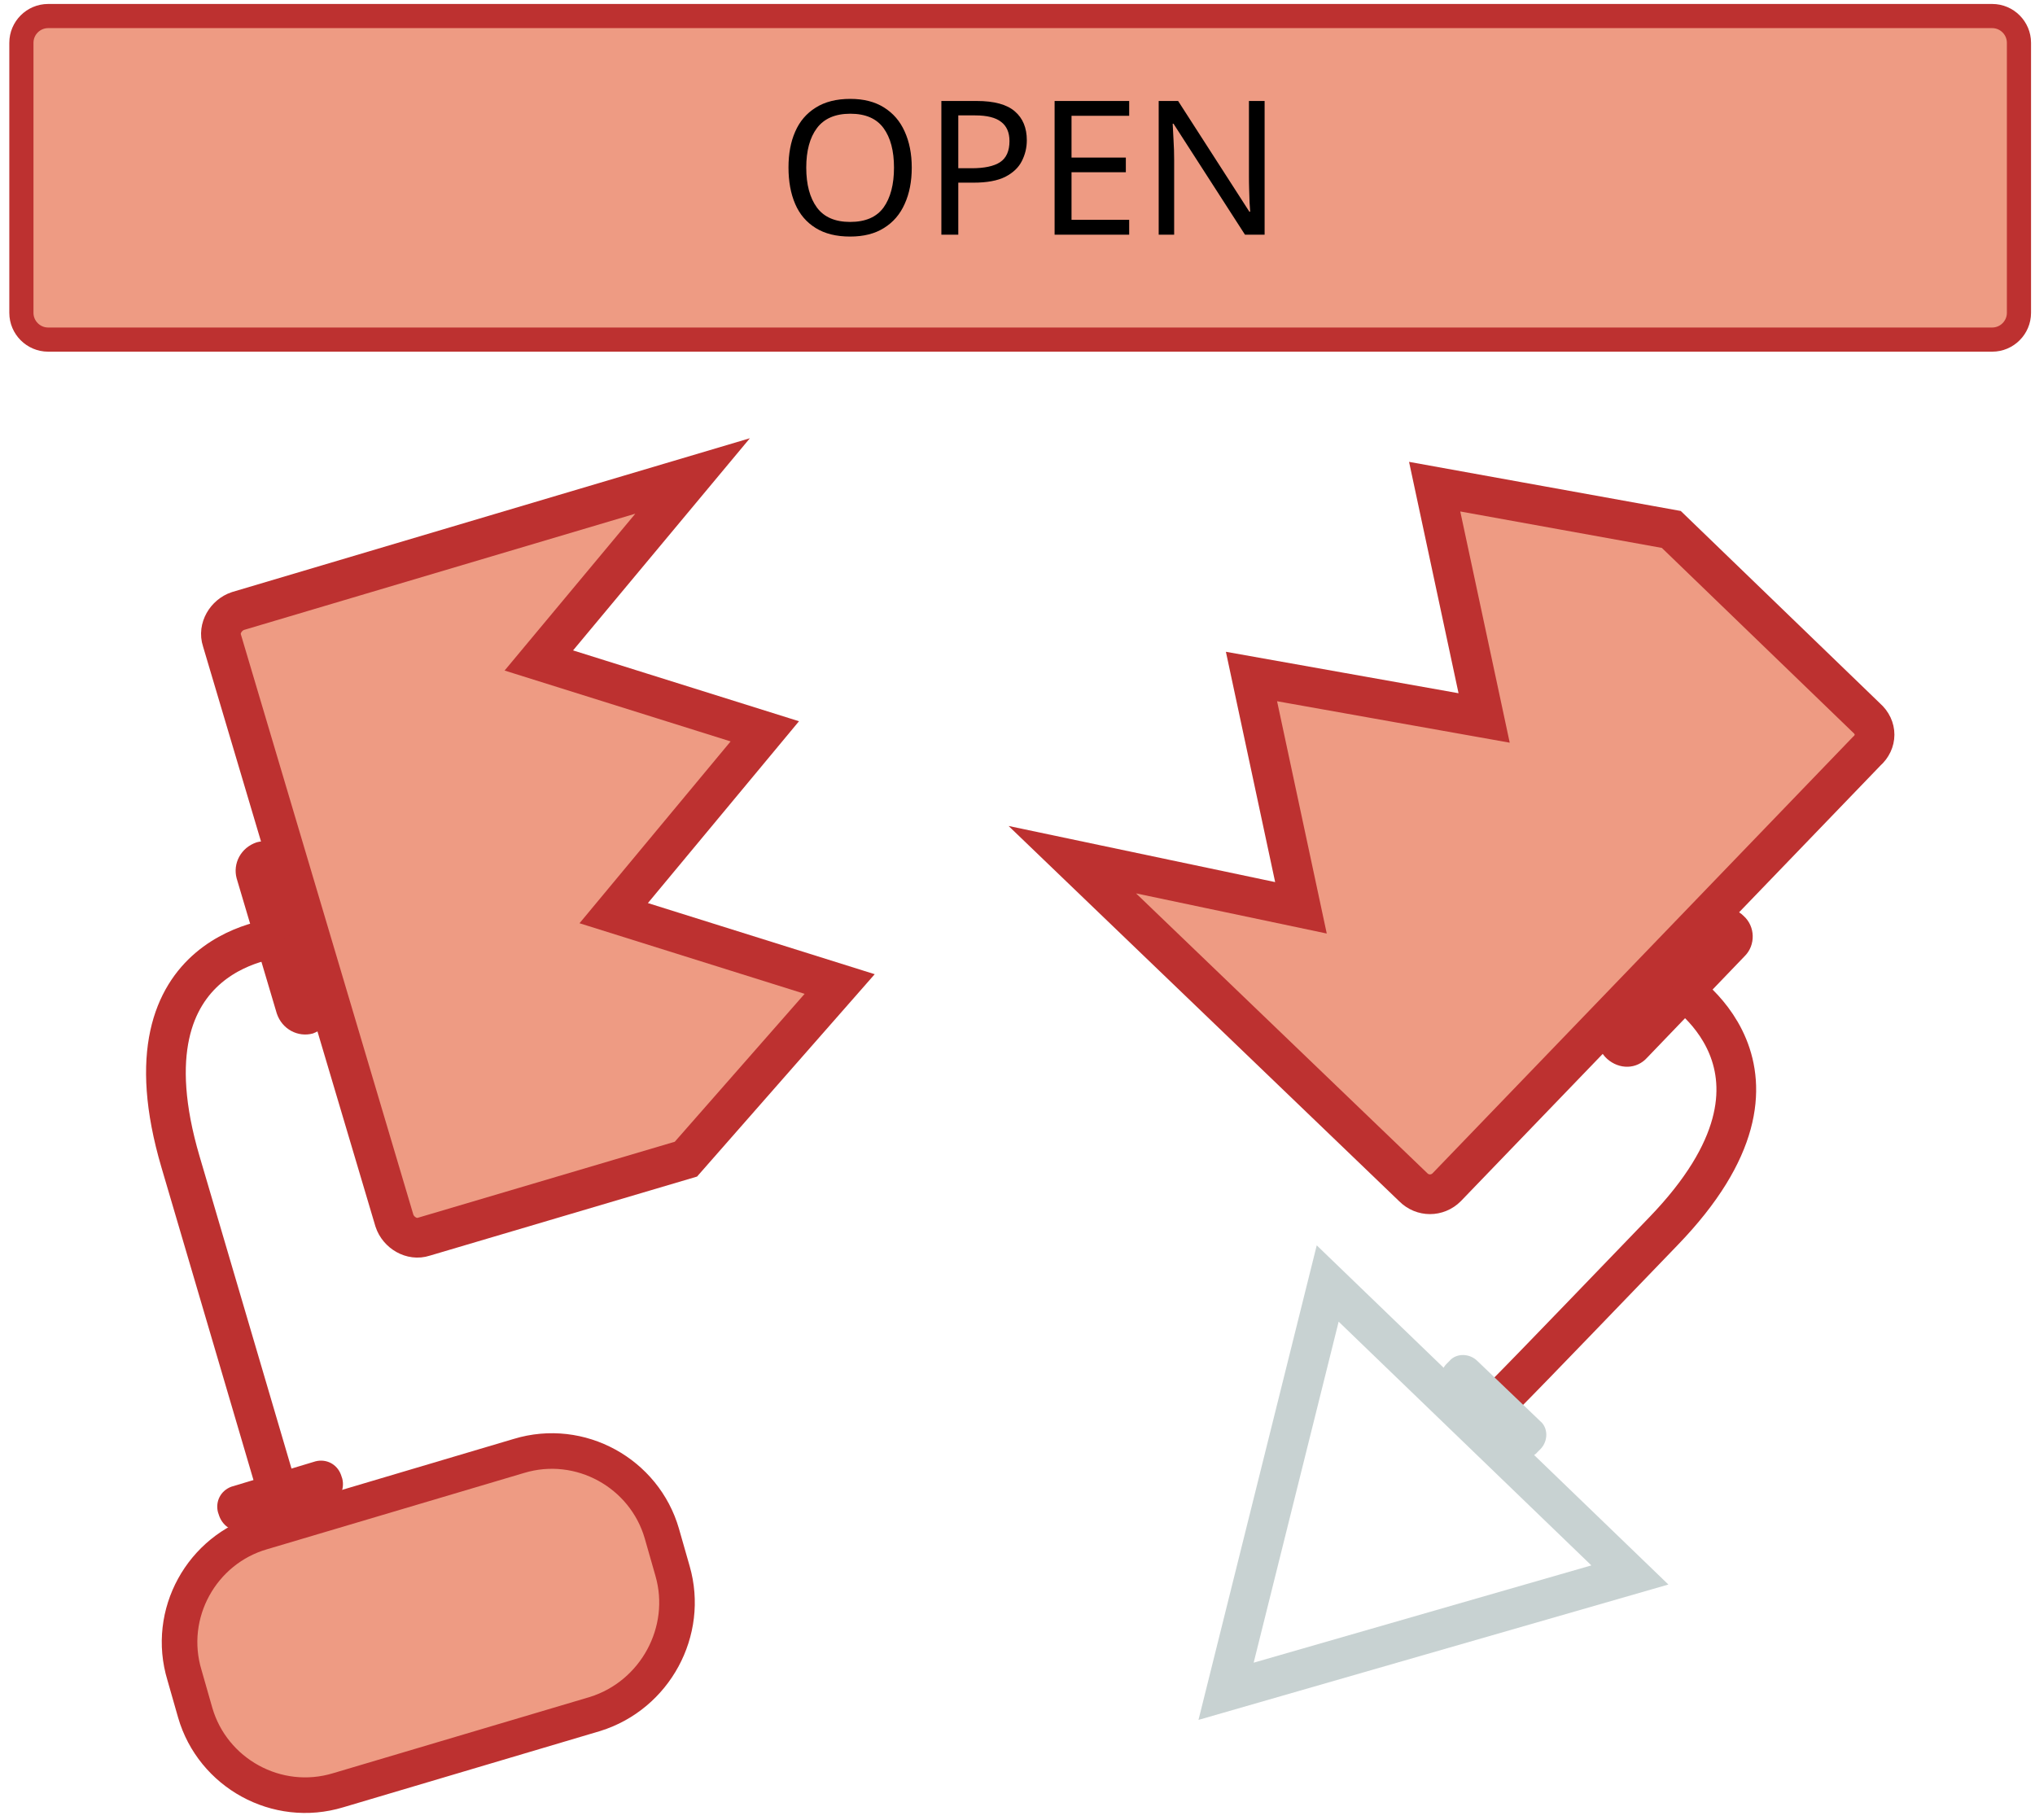
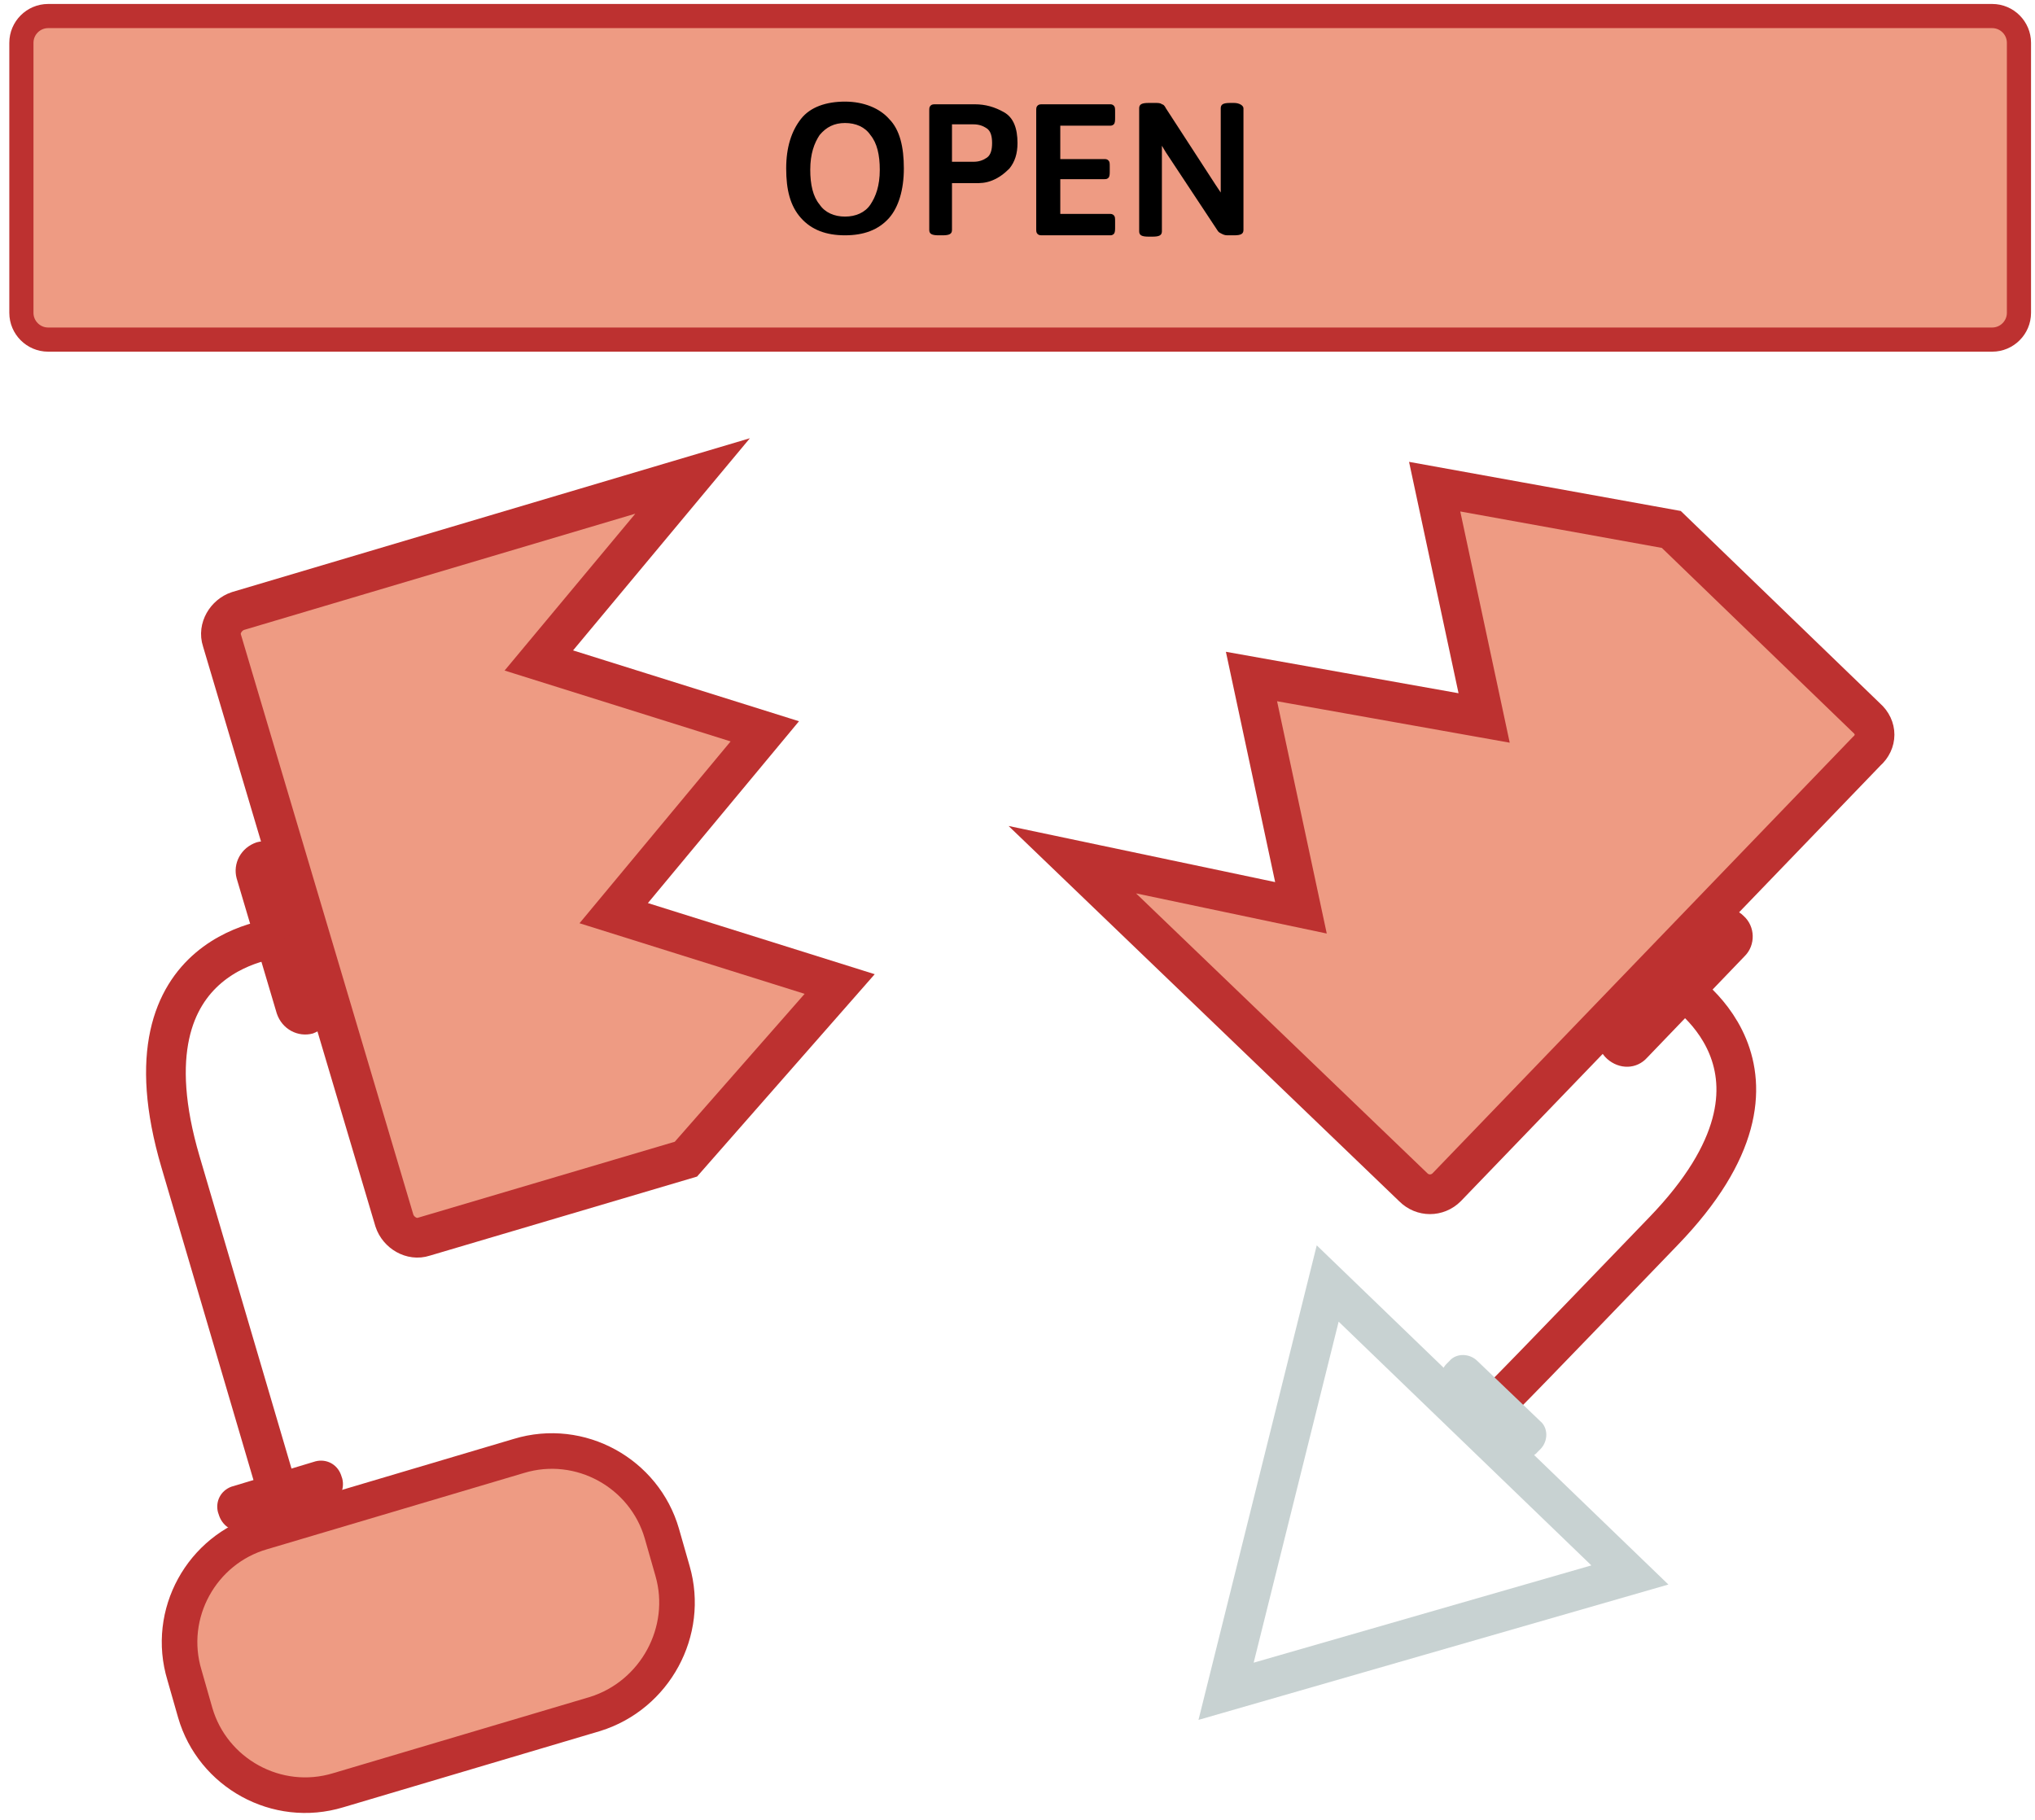
<svg xmlns="http://www.w3.org/2000/svg" version="1.1" id="Layer_1" x="0px" y="0px" width="152.2px" height="136.1px" viewBox="0 0 152.2 136.1" style="enable-background:new 0 0 152.2 136.1;" xml:space="preserve">
  <style type="text/css">
	.st0{fill:#D1EE83;stroke:#97BD30;stroke-width:2.5;stroke-miterlimit:10;}
	.st1{fill:#D1EE83;stroke:#97BD30;stroke-width:4;stroke-miterlimit:10;}
	.st2{fill:#97BD30;}
	.st3{fill:none;stroke:#97BD30;stroke-width:4;stroke-miterlimit:10;}
	.st4{fill:none;stroke:#C8D2D2;stroke-width:4;stroke-miterlimit:10;}
	.st5{fill:#C8D2D2;}
	.st6{fill:#D1EE83;stroke:#97BD30;stroke-width:3.499;stroke-miterlimit:10;}
	.st7{fill:#D1EE83;stroke:#97BD30;stroke-width:5.681;stroke-miterlimit:10;}
	.st8{fill:none;stroke:#97BD30;stroke-width:4.871;stroke-miterlimit:10;}
	.st9{fill:none;stroke:#C8D2D2;stroke-width:4.808;stroke-miterlimit:10;}
	.st10{fill:none;stroke:#C8D2D2;stroke-width:3.242;stroke-miterlimit:10;}
	.st11{fill:none;stroke:#97BD30;stroke-width:2.5;stroke-miterlimit:10;}
	.st12{fill:#EE9B83;stroke:#BD3130;stroke-width:2.5;stroke-miterlimit:10;}
	.st13{fill:#BD3130;}
	.st14{fill:none;stroke:#BD3130;stroke-width:4;stroke-miterlimit:10;}
	.st15{fill:#EE9B83;stroke:#BD3130;stroke-width:4;stroke-miterlimit:10;}
	.st16{fill:none;stroke:#97BD30;stroke-width:3;stroke-miterlimit:10;}
	.st17{fill:#FF990D;}
	.st18{fill:none;stroke:#BD3130;stroke-width:2.404;stroke-miterlimit:10;}
	.st19{fill:none;stroke:#C8D2D2;stroke-width:2.404;stroke-miterlimit:10;}
	.st20{fill:#EE9B83;stroke:#BD3130;stroke-width:2.404;stroke-miterlimit:10;}
	.st21{fill:#D1EE83;stroke:#97BD30;stroke-width:1.807;stroke-miterlimit:10;}
	.st22{fill:#D1EE83;stroke:#97BD30;stroke-width:3;stroke-miterlimit:10;}
	.st23{fill:none;stroke:#C8D2D2;stroke-width:3;stroke-miterlimit:10;}
	.st24{fill:#D1EE83;stroke:#97BD30;stroke-width:2.661;stroke-miterlimit:10;}
	.st25{fill:none;stroke:#BD3130;stroke-width:2.661;stroke-miterlimit:10;}
	.st26{fill:none;stroke:#97BD30;stroke-width:2.661;stroke-miterlimit:10;}
	.st27{fill:#EE9B83;stroke:#BD3130;stroke-width:2.661;stroke-miterlimit:10;}
	.st28{fill:none;stroke:#C8D2D2;stroke-width:2.661;stroke-miterlimit:10;}
	.st29{fill:#EE9B83;stroke:#BD3130;stroke-width:1.807;stroke-miterlimit:10;}
	.st30{fill:none;stroke:#97BD30;stroke-width:1.807;stroke-miterlimit:10;}
	.st31{fill:none;stroke:#BD3130;stroke-width:2.97;stroke-miterlimit:10;}
	.st32{fill:none;stroke:#C8D2D2;stroke-width:2.97;stroke-miterlimit:10;}
	.st33{fill:#EE9B83;stroke:#BD3130;stroke-width:2.97;stroke-miterlimit:10;}
- 	.st34{font-family:'Asap-Medium';}
- 	.st35{font-size:14px;}
- 	.st36{fill:none;stroke:#BD3130;stroke-width:3;stroke-miterlimit:10;}
- 	.st37{fill:#EE9B83;stroke:#BD3130;stroke-width:3;stroke-miterlimit:10;}
- 	.st38{fill:none;stroke:#BD3130;stroke-width:2.61;stroke-miterlimit:10;}
- 	.st39{fill:none;stroke:#C8D2D2;stroke-width:2.61;stroke-miterlimit:10;}
- 	.st40{fill:#EE9B83;stroke:#BD3130;stroke-width:2.61;stroke-miterlimit:10;}
- 	.st41{fill:none;stroke:#97BD30;stroke-width:2.636;stroke-miterlimit:10;}
- 	.st42{fill:none;stroke:#97BD30;stroke-width:1.807;stroke-miterlimit:10;}
+ 	.st34{fill:none;stroke:#BD3130;stroke-width:3;stroke-miterlimit:10;}
+ 	.st35{fill:#EE9B83;stroke:#BD3130;stroke-width:3;stroke-miterlimit:10;}
+ 	.st36{fill:none;stroke:#BD3130;stroke-width:2.61;stroke-miterlimit:10;}
+ 	.st37{fill:none;stroke:#C8D2D2;stroke-width:2.61;stroke-miterlimit:10;}
+ 	.st38{fill:#EE9B83;stroke:#BD3130;stroke-width:2.61;stroke-miterlimit:10;}
+ 	.st39{fill:none;stroke:#97BD30;stroke-width:2.636;stroke-miterlimit:10;}
+ 	.st40{fill:none;stroke:#97BD30;stroke-width:1.807;stroke-miterlimit:10;}
</style>
  <path class="st29" d="M149,25.4H3.6c-1.1,0-2-0.9-2-2V3.2c0-1.1,0.9-2,2-2H149c1.1,0,2,0.9,2,2v20.2C151,24.5,150.1,25.4,149,25.4z" />
-   <text transform="matrix(1 0 0 1 58.1132 17.5526)" class="st34 st35">OPEN</text>
+   <g>
+     <path d="M66.5,8.9c0.8,0.8,1.1,2.1,1.1,3.7s-0.4,2.9-1.1,3.7c-0.8,0.9-1.9,1.3-3.3,1.3s-2.5-0.4-3.3-1.3c-0.8-0.9-1.1-2.1-1.1-3.7   c0-1.6,0.4-2.8,1.1-3.7s1.9-1.3,3.3-1.3S65.8,8.1,66.5,8.9z M61.3,10.1c-0.4,0.6-0.7,1.4-0.7,2.6c0,1.1,0.2,2,0.7,2.6   c0.4,0.6,1.1,0.9,1.9,0.9c0.8,0,1.5-0.3,1.9-0.9c0.4-0.6,0.7-1.4,0.7-2.6c0-1.1-0.2-2-0.7-2.6c-0.4-0.6-1.1-0.9-1.9-0.9   C62.4,9.2,61.8,9.5,61.3,10.1z" />
+     <path d="M75.1,8.4c0.7,0.4,1,1.2,1,2.3c0,0.8-0.2,1.4-0.6,1.9c-0.4,0.4-0.8,0.7-1.3,0.9c-0.5,0.2-0.9,0.2-1.3,0.2h-1.7v3.5   c0,0.3-0.2,0.4-0.7,0.4h-0.3c-0.5,0-0.7-0.1-0.7-0.4V8.3c0-0.2,0-0.3,0.1-0.4c0.1-0.1,0.2-0.1,0.4-0.1h2.9   C73.7,7.8,74.4,8,75.1,8.4z M71.2,9.3v2.8h1.6c0.4,0,0.7-0.1,1-0.3c0.3-0.2,0.4-0.6,0.4-1.1c0-0.5-0.1-0.9-0.4-1.1s-0.6-0.3-1-0.3   H71.2z" />
+     <path d="M83.3,7.9c0.1,0.1,0.1,0.2,0.1,0.5v0.4c0,0.2,0,0.4-0.1,0.5c-0.1,0.1-0.2,0.1-0.3,0.1h-3.7v2.5h3.3c0.1,0,0.2,0,0.3,0.1   s0.1,0.2,0.1,0.5v0.3c0,0.2,0,0.4-0.1,0.5s-0.2,0.1-0.3,0.1h-3.3V16H83c0.1,0,0.2,0,0.3,0.1s0.1,0.2,0.1,0.5V17   c0,0.2,0,0.4-0.1,0.5c-0.1,0.1-0.2,0.1-0.3,0.1h-5c-0.2,0-0.3,0-0.4-0.1c-0.1-0.1-0.1-0.2-0.1-0.4V8.3c0-0.2,0-0.3,0.1-0.4   c0.1-0.1,0.2-0.1,0.4-0.1h5C83.1,7.8,83.2,7.8,83.3,7.9z" />
+     <path d="M93,8.1v9.1c0,0.3-0.2,0.4-0.7,0.4h-0.4c-0.2,0-0.3,0-0.5-0.1s-0.2-0.1-0.3-0.2l-3.9-5.9l-0.3-0.5v6.4   c0,0.3-0.2,0.4-0.7,0.4h-0.3c-0.5,0-0.7-0.1-0.7-0.4V8.1c0-0.3,0.2-0.4,0.7-0.4h0.5c0.2,0,0.4,0,0.5,0.1c0.1,0,0.2,0.1,0.3,0.3   l3.7,5.7l0.4,0.6V8.1c0-0.3,0.2-0.4,0.7-0.4h0.3C92.7,7.7,93,7.9,93,8.1z" />
+   </g>
  <path class="st13" d="M23.4,77.3L23.4,77.3c-1.1,0.3-2.3-0.3-2.7-1.5l-3-10.1c-0.3-1.1,0.3-2.3,1.5-2.7l0,0c1.1-0.3,2.3,0.3,2.7,1.5  l3,10.1C25.2,75.7,24.5,76.9,23.4,77.3z" />
  <path class="st31" d="M21.3,70.1c0,0-12.6,0.5-7.8,16.8s7.3,24.8,7.3,24.8" />
  <path class="st27" d="M44.5,128.2l-19.2,5.7c-4.6,1.4-9.4-1.3-10.7-5.8l-0.8-2.8c-1.4-4.6,1.3-9.4,5.8-10.7l19.2-5.7  c4.6-1.4,9.4,1.3,10.7,5.8l0.8,2.8C51.6,122,49,126.8,44.5,128.2z" />
  <path class="st13" d="M16.4,113.4l-0.1-0.3c-0.2-0.8,0.2-1.6,1-1.9l6.3-1.9c0.8-0.2,1.6,0.2,1.9,1l0.1,0.3c0.2,0.8-0.2,1.6-1,1.9  l-6.3,1.9C17.5,114.7,16.7,114.2,16.4,113.4z" />
  <path class="st33" d="M45.9,68.3l11.3-13.6l-16.9-5.3l11.5-13.8l-34,10.1c-0.9,0.3-1.5,1.3-1.2,2.2l12.9,43.4  c0.3,0.9,1.3,1.5,2.2,1.2l19.6-5.8l11.5-13.1L45.9,68.3z" />
  <path class="st13" d="M120.2,79.2L120.2,79.2c-0.9-0.8-0.9-2.2-0.1-3l7.3-7.6c0.8-0.9,2.2-0.9,3-0.1l0,0c0.9,0.8,0.9,2.2,0.1,3  l-7.3,7.6C122.4,80,121.1,80,120.2,79.2z" />
  <path class="st31" d="M125.2,73.6c0,0,11,6.3-0.8,18.5c-3,3.1-9.8,10.2-12.1,12.5" />
  <polygon class="st32" points="99.3,96 91.7,126.5 121.9,117.8 " />
  <path class="st5" d="M115,108.6l0.2-0.2c0.6-0.6,0.6-1.6,0-2.1l-4.7-4.5c-0.6-0.6-1.6-0.6-2.1,0l-0.2,0.2c-0.6,0.6-0.6,1.6,0,2.1  l4.7,4.5C113.5,109.2,114.5,109.2,115,108.6z" />
  <path class="st33" d="M139.6,53.7L125,39.6l-17.7-3.2l3.7,17.3l-17.4-3.1l3.7,17.3l-17.1-3.6l25.5,24.5c0.7,0.7,1.8,0.7,2.5,0  l31.4-32.6C140.4,55.5,140.4,54.4,139.6,53.7z" />
</svg>
